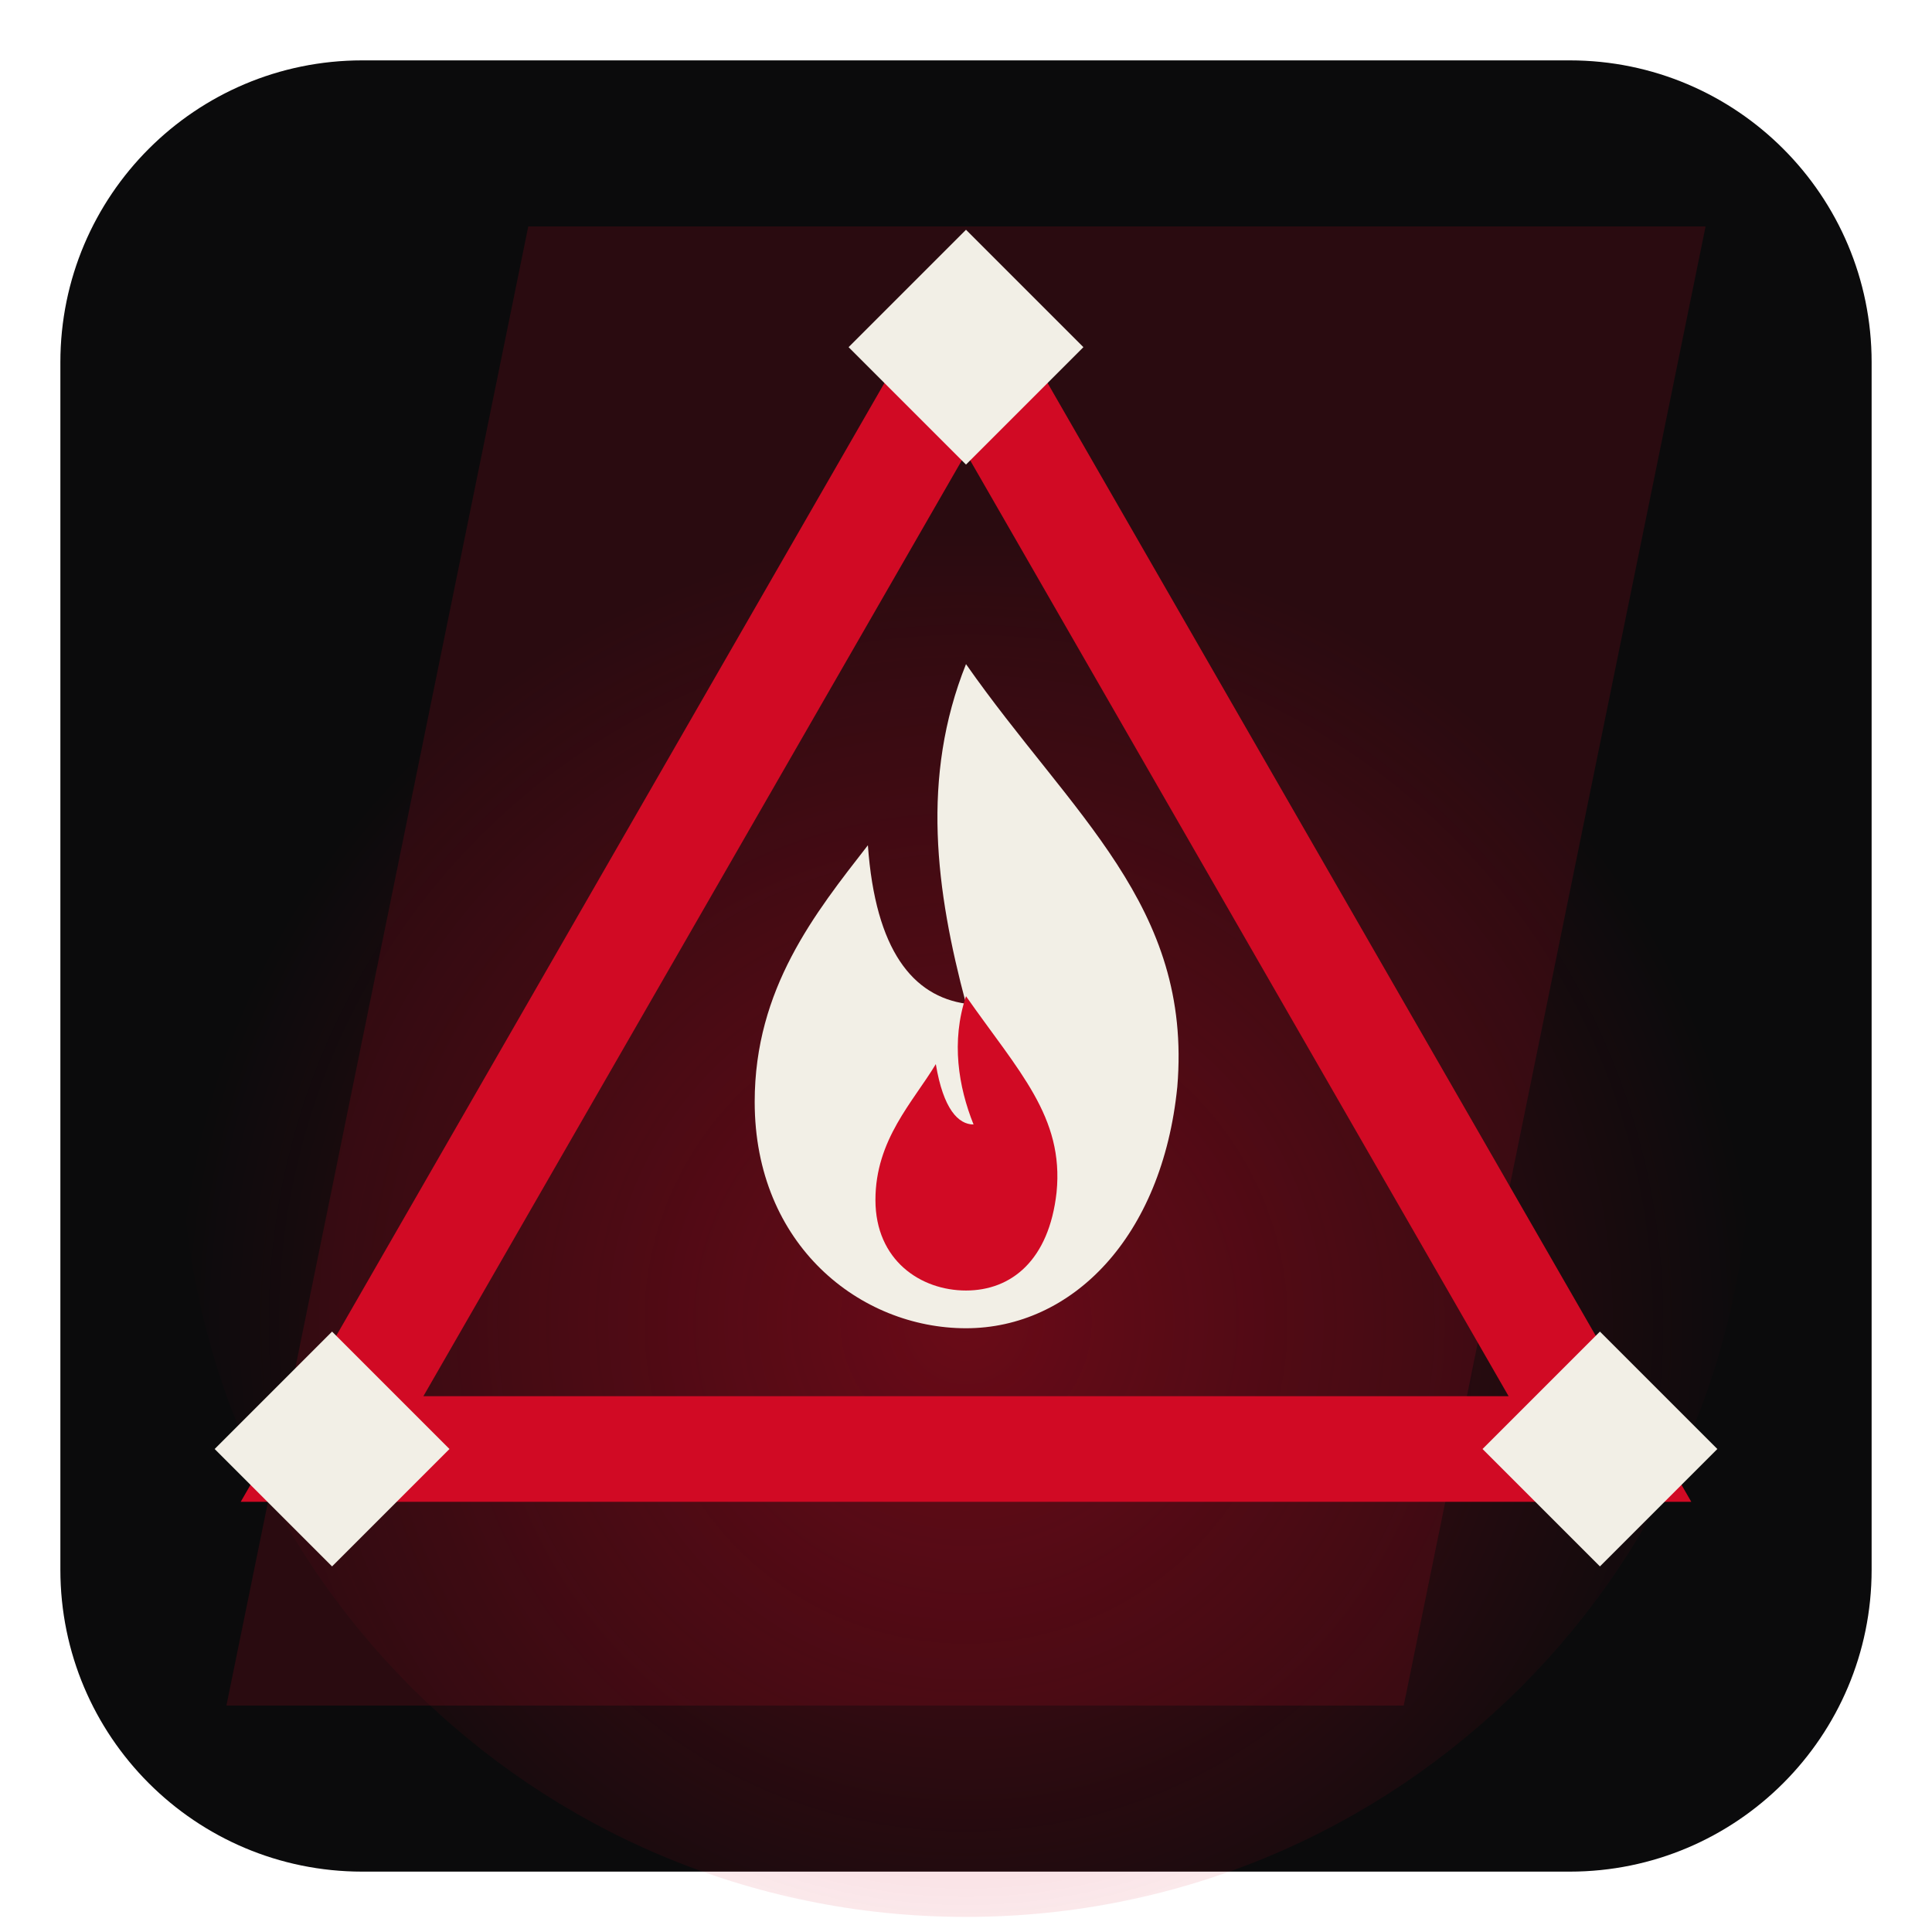
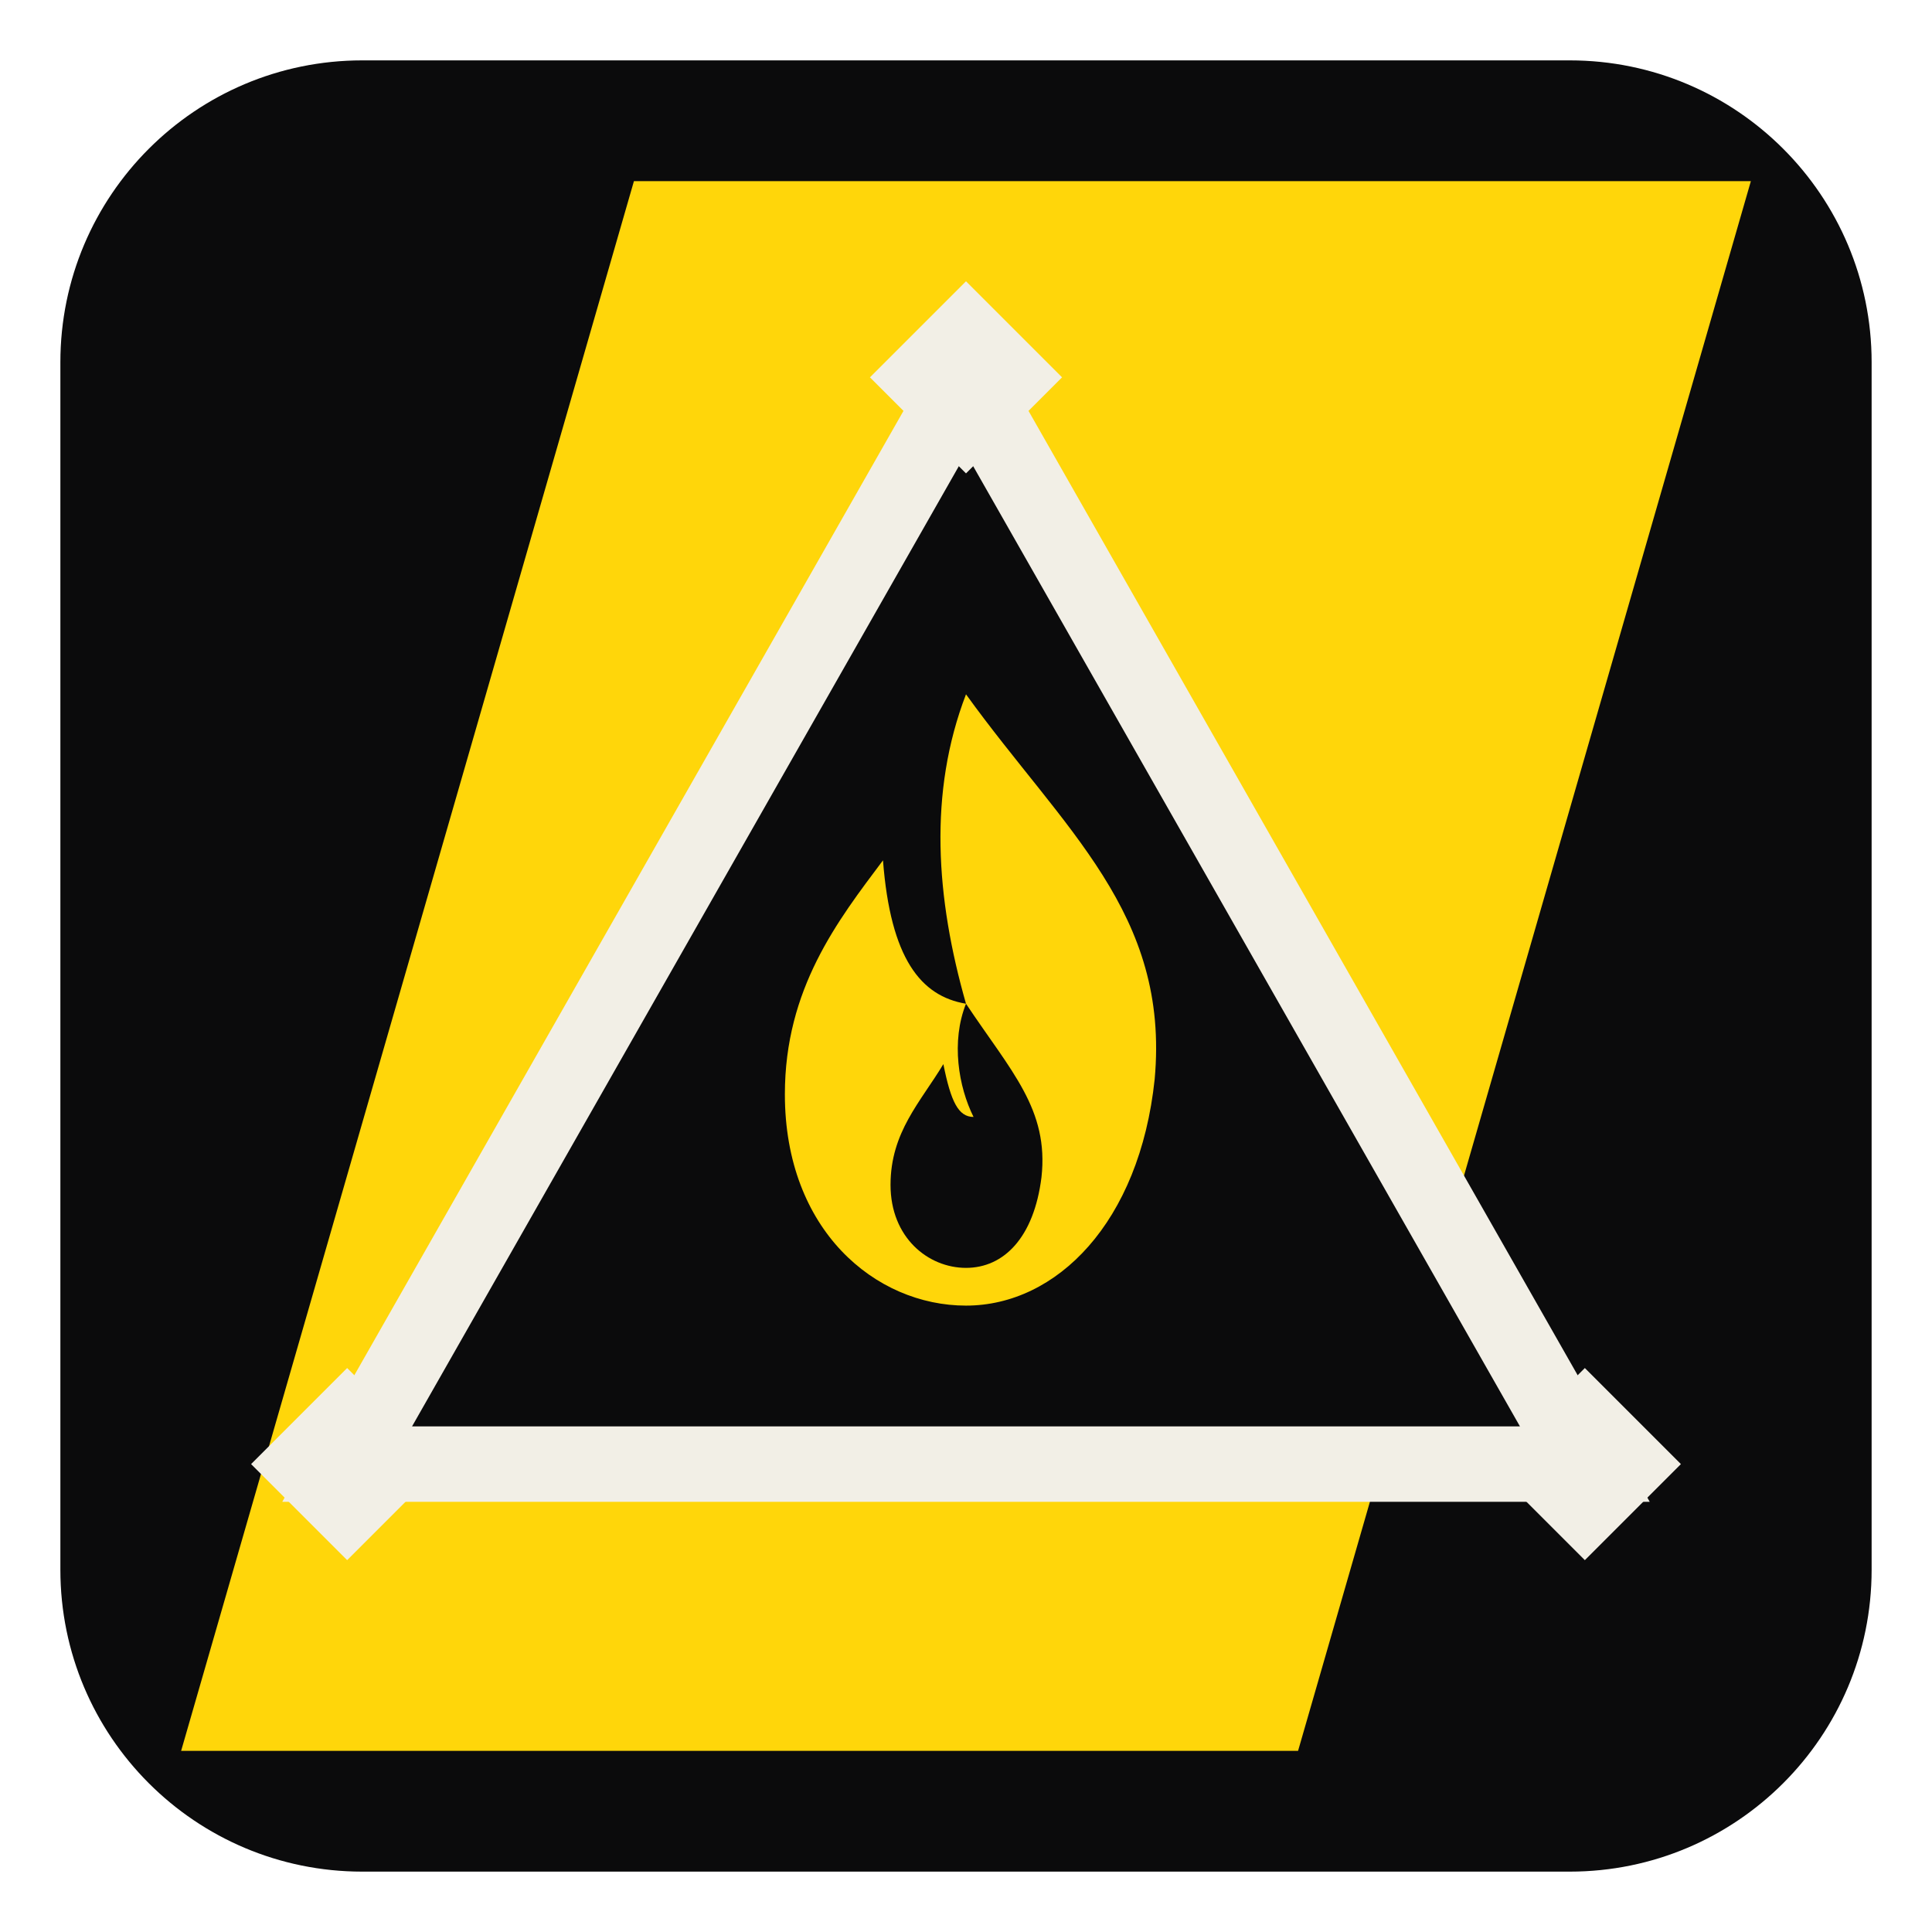
<svg xmlns="http://www.w3.org/2000/svg" width="256" height="256" viewBox="0 0 256 256">
-   <defs>
-     <radialGradient id="glow" cx="0.5" cy="0.62" r="0.5">
-       <stop offset="0" stop-color="#d10a24" stop-opacity="0.38" />
-       <stop offset="1" stop-color="#d10a24" stop-opacity="0" />
-     </radialGradient>
-   </defs>
  <rect x="8" y="8" width="240" height="240" rx="40" fill="#0b0b0c" />
-   <path d="M70 30 L226 30 L186 226 L30 226 Z" fill="#d10a24" opacity="0.16" />
-   <circle cx="128" cy="150" r="104" fill="url(#glow)" />
-   <path d="M128 46 L212 192 L44 192 Z" fill="none" stroke="#d10a24" stroke-width="14" stroke-linejoin="miter" />
-   <path d="M128 88 C142 108 158 120 156 144 C154 164 142 176 128 176 C114 176 100 165 100 146            C100 131 108 121 115 112 C116 126 121 132 128 133 C124 118 122 103 128 88 Z" fill="#f2efe6" />
-   <path d="M128 132 C135 142 141 148 140 158 C139 167 134 171 128 171 C122 171 116 167 116 159            C116 151 121 146 124 141 C125 147 127 149 129 149 C127 144 126 138 128 132 Z" fill="#d10a24" />
-   <rect x="117" y="35" width="22" height="22" fill="#f2efe6" transform="rotate(45 128 46)" />
-   <rect x="201" y="181" width="22" height="22" fill="#f2efe6" transform="rotate(45 212 192)" />
-   <rect x="33" y="181" width="22" height="22" fill="#f2efe6" transform="rotate(45 44 192)" />
+   <path d="M84 24 L232 24 L172 232 L24 232 Z" fill="#ffd60a" />
+   <path d="M128 50 L210 194 L46 194 Z" fill="#0b0b0c" stroke="#f2efe6" stroke-width="10" stroke-linejoin="miter" />
+   <path d="M128 92 C141 110 155 121 153 143 C151 162 140 173 128 173 C116 173 104 163 104 145            C104 131 111 122 117 114 C118 127 122 132 128 133 C124 119 123 105 128 92 Z" fill="#ffd60a" />
+   <path d="M128 133 C134 142 139 147 138 156 C137 164 133 168 128 168 C123 168 118 164 118 157            C118 150 122 146 125 141 C126 146 127 148 129 148 C127 144 126 138 128 133 Z" fill="#0b0b0c" />
+   <rect x="119" y="41" width="18" height="18" fill="#f2efe6" transform="rotate(45 128 50)" />
+   <rect x="201" y="185" width="18" height="18" fill="#f2efe6" transform="rotate(45 210 194)" />
+   <rect x="37" y="185" width="18" height="18" fill="#f2efe6" transform="rotate(45 46 194)" />
</svg>
